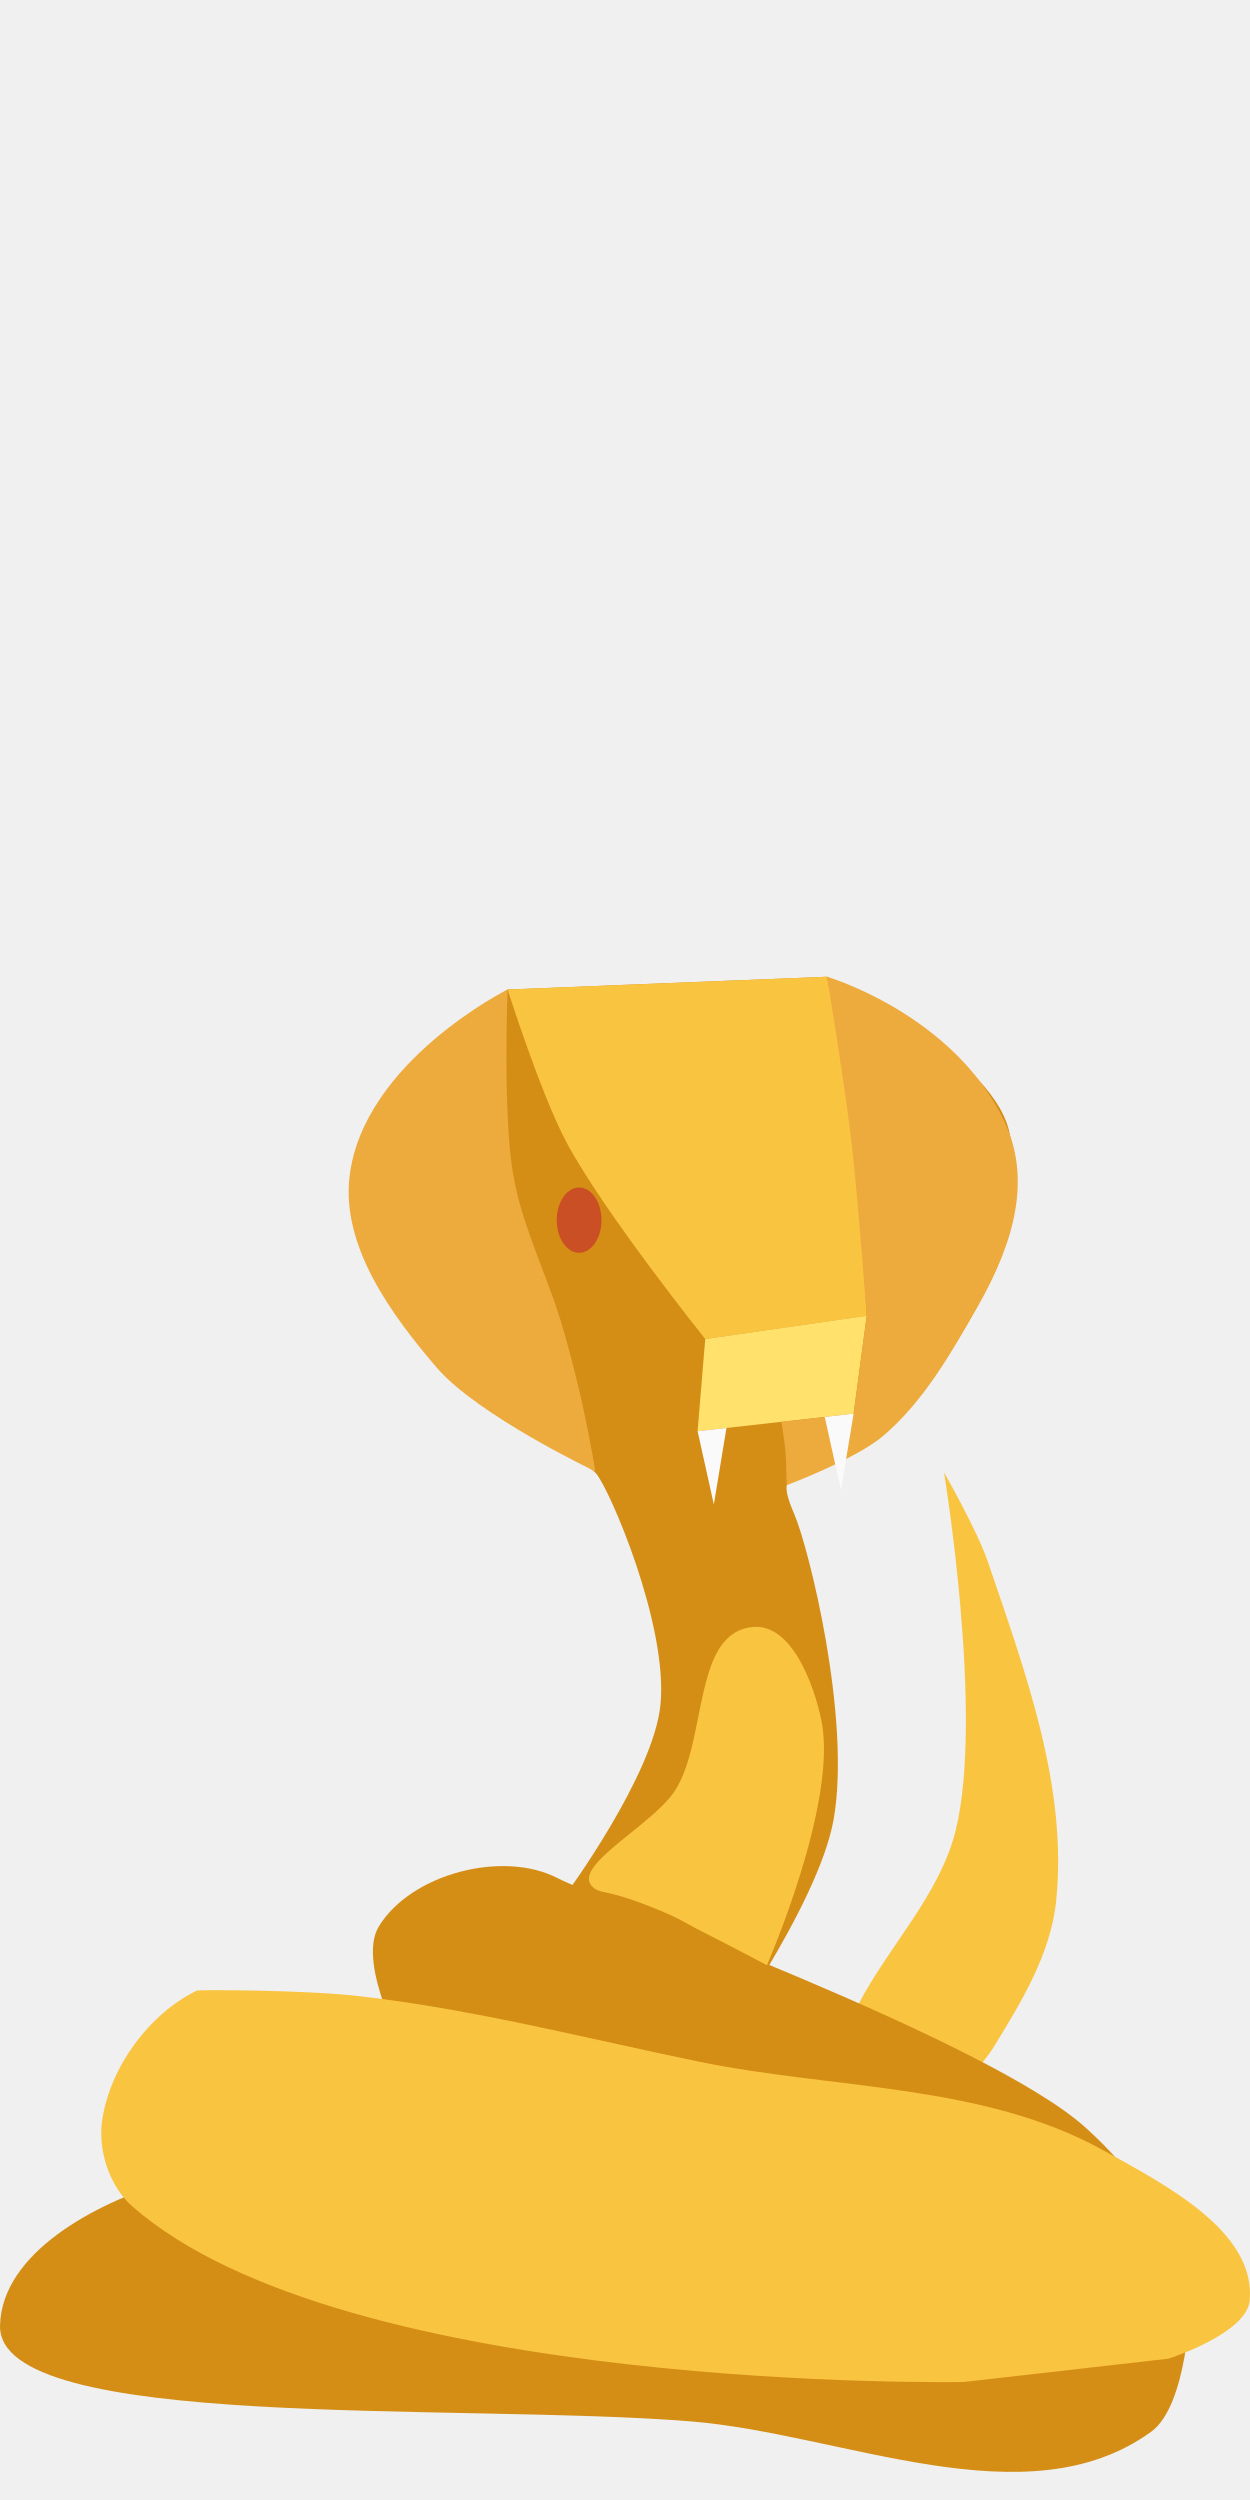
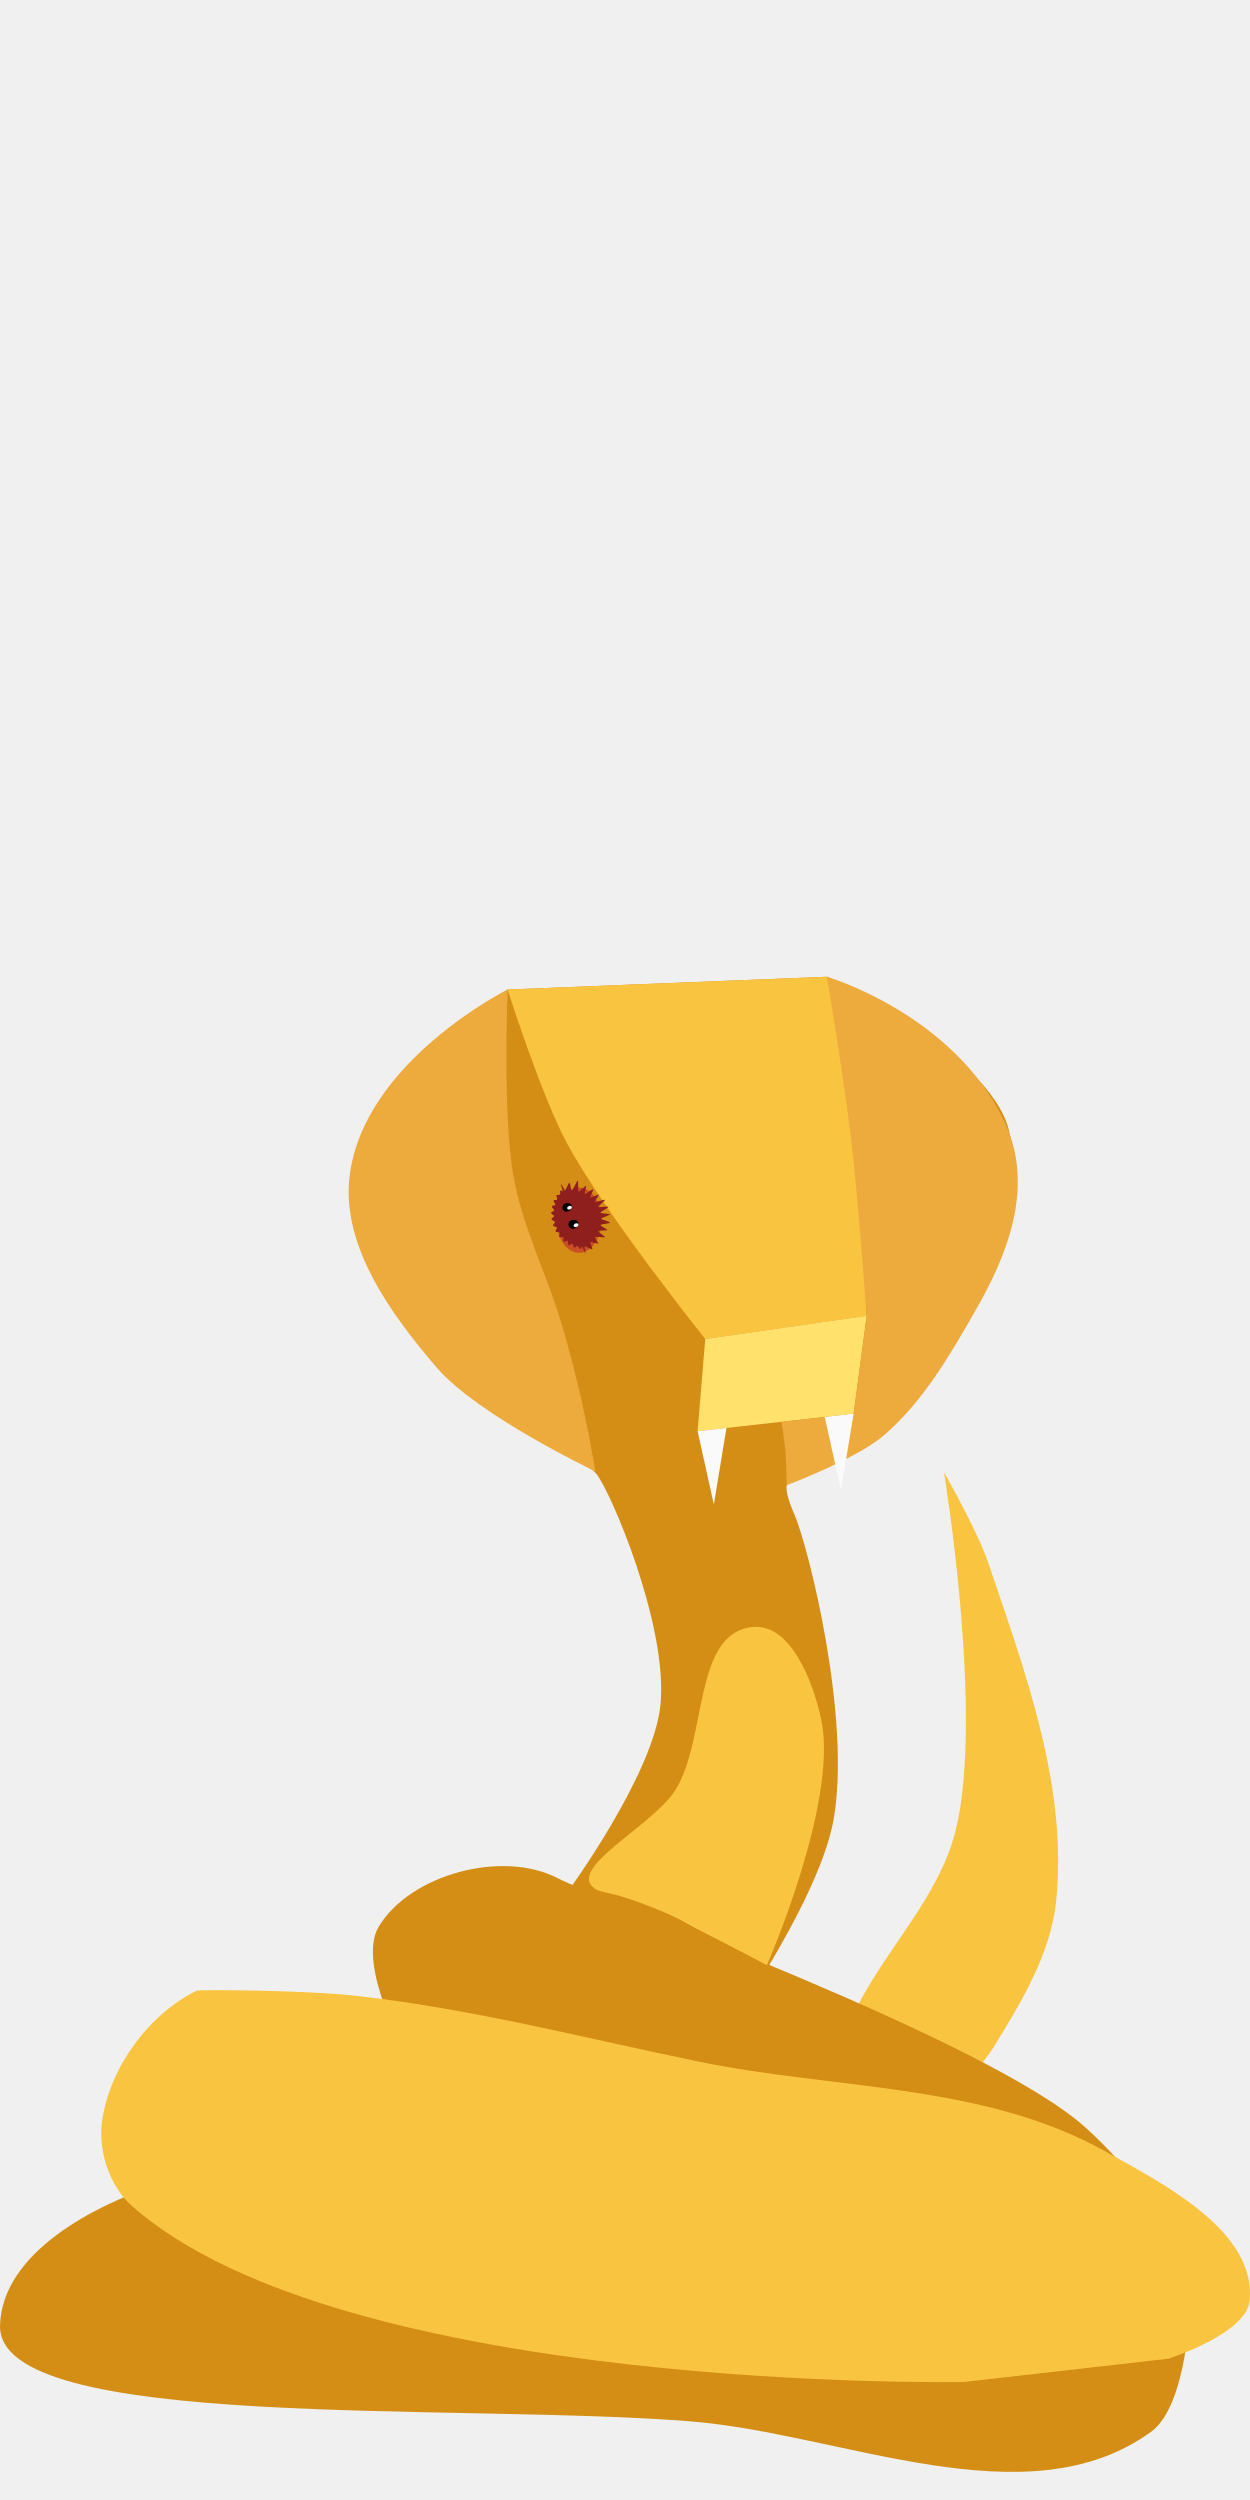
<svg xmlns="http://www.w3.org/2000/svg" width="64" height="128" viewBox="0 0 16.933 33.867" version="1.1" id="svg12297">
  <defs id="defs12294" />
  <g id="layer1">
    <g id="g68133" transform="matrix(0.5339767,0,0,0.5339767,4.635015,12.50969)">
      <path style="fill:#f9c440;fill-opacity:1;stroke:none;stroke-width:0.265px;stroke-linecap:butt;stroke-linejoin:miter;stroke-opacity:1" d="m 13.096,27.423 c 0.784,-1.501 2.075,-2.791 2.474,-4.436 0.712,-2.937 -0.301,-9.06 -0.301,-9.06 0,0 0.844,1.475 1.115,2.275 0.94,2.77 2.031,5.695 1.729,8.604 -0.14,1.344 -0.891,2.573 -1.599,3.724 -0.227,0.369 -0.834,0.996 -0.834,0.996 l -3.472,-0.281 c 0,0 0.576,-1.223 0.889,-1.822 z" id="path67987" />
      <path style="fill:#d48e15;fill-opacity:1;stroke:none;stroke-width:0.265px;stroke-linecap:butt;stroke-linejoin:miter;stroke-opacity:1" d="m 3.487,27.103 2.212,-2.505 c 0,0 2.209,-3.011 2.377,-4.784 C 8.269,17.797 6.794,14.371 6.444,13.957 6.094,13.544 3.323,12.257 2.282,10.881 1.196,9.445 0.033,7.595 0.376,5.828 0.734,3.981 4.197,1.676 4.197,1.676 l 8.104,-0.324 c 0,0 4.118,1.933 4.61,3.88 0.663,2.622 -1.182,5.526 -2.978,7.549 -0.649,0.731 -2.581,1.392 -2.581,1.392 0,0 -0.24,-0.005 0.118,0.813 0.358,0.818 1.453,5.186 0.997,7.75 -0.391,2.197 -3.093,5.938 -3.093,5.938 L 5.522,30.811 1.637,28.716 c 0,0 -1.287,-2.318 -0.707,-3.27 0.815,-1.337 3.146,-1.946 4.536,-1.225 1.091,0.566 10.925,4.102 13.394,6.328 2.469,2.226 2.66,4.391 2.66,4.391 0,0 -2.362,0.448 -3.557,0.436 C 15.362,35.35 10.239,34.274 10.239,34.274 L 2.891,32.86 c 0,0 -5.003,-1.643 -7.374,-0.924 -1.77,0.537 -4.147,1.782 -4.197,3.631 -0.074,2.706 11.635,1.961 17.508,2.434 3.887,0.313 8.541,2.554 11.697,0.263 0.928,-0.673 0.992,-3.293 0.992,-3.293 z" id="path63795" />
      <path style="fill:#f9c440;fill-opacity:1;stroke:none;stroke-width:0.265px;stroke-linecap:butt;stroke-linejoin:miter;stroke-opacity:1" d="m -3.685,27.073 c -1.22,0.593 -2.202,1.943 -2.403,3.285 -0.114,0.762 0.181,1.675 0.759,2.184 5.393,4.752 21.099,4.461 21.099,4.461 l 5.193,-0.591 c 0,0 1.986,-0.635 2.061,-1.477 0.157,-1.759 -2.149,-2.939 -3.692,-3.798 C 16.264,29.428 12.482,29.582 9.042,28.874 6.158,28.28 3.293,27.534 0.367,27.207 -0.976,27.056 -3.624,27.05 -3.685,27.073 Z" id="path66065" />
      <path style="fill:#f9c440;fill-opacity:1;stroke:none;stroke-width:0.265px;stroke-linecap:butt;stroke-linejoin:miter;stroke-opacity:1" d="m 4.197,1.676 8.104,-0.324 c 0,0 0.475,2.467 0.628,3.713 0.2,1.622 0.378,4.889 0.378,4.889 L 9.211,10.543 c 0,0 -2.557,-3.191 -3.516,-4.983 C 5.04,4.337 4.197,1.676 4.197,1.676 Z" id="path66707" />
      <path style="fill:#ffe16b;fill-opacity:1;stroke:none;stroke-width:0.265px;stroke-linecap:butt;stroke-linejoin:miter;stroke-opacity:1" d="m 9.211,10.543 -0.194,2.339 3.958,-0.445 0.332,-2.484 z" id="path66799" />
      <ellipse style="opacity:0.608;fill:#c6262e;fill-opacity:1;stroke:none;stroke-width:3.175;stroke-linecap:round;stroke-linejoin:round;paint-order:fill markers stroke" id="path67002" cx="6.011" cy="7.528" rx="0.568" ry="0.829" />
      <path style="fill:#f9c440;fill-opacity:1;stroke:none;stroke-width:0.265px;stroke-linecap:butt;stroke-linejoin:miter;stroke-opacity:1" d="m 10.775,26.43 c 0,0 1.823,-4.152 1.379,-6.233 -0.203,-0.953 -0.772,-2.443 -1.741,-2.348 -1.52,0.149 -1.145,2.851 -1.963,4.141 -0.576,0.908 -2.766,1.978 -2.047,2.493 0.19,0.136 0.335,0.036 1.368,0.441 0.858,0.336 0.905,0.425 1.353,0.648 0.555,0.277 1.653,0.858 1.653,0.858 z" id="path67135" />
    </g>
    <path style="fill:#edaa3d;fill-opacity:1;stroke:none;stroke-width:0.265px;stroke-linecap:butt;stroke-linejoin:miter;stroke-opacity:1" d="m 6.876,13.405 c 0,0 -0.067,1.685 0.076,2.51 0.124,0.717 0.472,1.378 0.673,2.077 0.187,0.639 0.331,1.286 0.44,1.941 0,0 -1.59,-0.756 -2.148,-1.405 -0.618,-0.72 -1.293,-1.647 -1.182,-2.589 0.183,-1.556 2.142,-2.535 2.142,-2.535 z" id="path68168" />
    <path style="fill:#edaa3d;fill-opacity:1;stroke:none;stroke-width:0.265px;stroke-linecap:butt;stroke-linejoin:miter;stroke-opacity:1" d="m 11.203,13.232 c 0,0 1.708,0.502 2.401,1.956 0.364,0.764 0.155,1.61 -0.36,2.512 -0.358,0.627 -0.728,1.281 -1.277,1.749 -0.373,0.319 -1.311,0.671 -1.311,0.671 0,0 -0.003,-0.297 -0.015,-0.445 -0.012,-0.138 -0.055,-0.413 -0.055,-0.413 l 0.978,-0.11 0.177,-1.326 c 0,0 -0.119,-1.616 -0.214,-2.42 -0.086,-0.727 -0.323,-2.173 -0.323,-2.173 z" id="path68340" />
    <path style="fill:#fafafa;stroke:none;stroke-width:0.265px;stroke-linecap:butt;stroke-linejoin:miter;stroke-opacity:1" d="M 9.45,19.388 9.67,20.381 9.841,19.344 Z" id="path70512" />
    <path style="fill:#fafafa;stroke:none;stroke-width:0.265px;stroke-linecap:butt;stroke-linejoin:miter;stroke-opacity:1" d="m 11.172,19.195 0.22,0.992 0.172,-1.037 z" id="path71112" />
+     <g transform="matrix(3.5139633e-4,9.7675363e-4,-9.7675363e-4,3.5139633e-4,8.080589,15.79321)" id="g1011">
+       <g id="g841">
+         <path id="path833" d="m 146.014,554.568 c 1.591,3.545 5.165,6.132 9.438,6.83 l 42.059,6.831 c 1.581,2.84 3.243,5.638 4.911,8.414 l -18.34,33.827 c -1.888,3.447 -1.577,7.5 0.781,10.702 2.349,3.221 6.4,5.152 10.76,5.091 l 42.82,-0.495 c 2.171,2.474 4.378,4.926 6.632,7.333 l -10.506,36.433 c -1.063,3.699 0.122,7.617 3.146,10.377 3.008,2.749 7.431,3.947 11.671,3.155 l 41.844,-7.838 c 2.662,2.061 5.372,4.098 8.109,6.094 l -2.189,37.566 c -0.23,3.802 1.81,7.46 5.388,9.639 3.576,2.194 8.159,2.604 12.14,1.1 l 39.174,-14.833 c 3.104,1.573 6.225,3.132 9.381,4.642 l 6.194,37.179 c 0.626,3.767 3.436,7.009 7.425,8.542 3.976,1.538 8.571,1.153 12.125,-1.009 l 35.074,-21.251 c 3.396,1.021 6.807,2.001 10.265,2.942 l 14.3,35.416 c 1.455,3.609 4.91,6.306 9.169,7.127 4.244,0.814 8.649,-0.345 11.652,-3.066 l 29.687,-26.946 c 3.522,0.409 7.048,0.789 10.584,1.114 l 21.947,32.409 c 2.226,3.281 6.218,5.33 10.565,5.413 4.334,0.083 8.41,-1.812 10.733,-5.008 l 23.126,-31.552 c 3.547,-0.188 7.099,-0.435 10.628,-0.709 l 28.682,28.058 c 2.905,2.835 7.279,4.161 11.538,3.509 4.282,-0.666 7.842,-3.222 9.418,-6.773 l 15.601,-34.846 c 3.479,-0.81 6.926,-1.668 10.365,-2.55 l 34.257,22.572 c 3.483,2.302 8.062,2.861 12.1,1.468 4.025,-1.379 6.964,-4.513 7.725,-8.252 l 7.556,-36.917 c 3.208,-1.389 6.385,-2.818 9.552,-4.281 l 38.6,16.313 c 3.92,1.661 8.535,1.422 12.17,-0.636 3.65,-2.042 5.828,-5.619 5.732,-9.426 l -0.802,-37.625 c 2.803,-1.892 5.578,-3.823 8.327,-5.78 l 41.521,9.426 c 4.218,0.946 8.677,-0.075 11.79,-2.709 3.135,-2.644 4.454,-6.513 3.53,-10.249 l -9.146,-36.808 c 2.32,-2.329 4.618,-4.687 6.875,-7.074 l 42.77,2.125 c 4.316,0.19 8.473,-1.549 10.943,-4.679 2.478,-3.11 2.918,-7.147 1.181,-10.665 l -17.104,-34.501 c 1.774,-2.712 3.535,-5.445 5.231,-8.222 l 42.278,-5.226 c 4.297,-0.526 7.954,-2.975 9.684,-6.465 1.72,-3.5 1.257,-7.533 -1.215,-10.677 L 921.479,528.24 c 0.203,-0.531 -1.999,-32.28 -21.526,-58.158 0,0 -0.169,-0.069 -0.475,-0.191 C 855.033,407.22 716.712,359.6 552.124,356.465 378.036,353.149 231.49,400.686 193.714,467.318 176.853,484.381 172.602,512.466 173.11,513.99 l -25.495,29.958 c -2.602,3.046 -3.19,7.059 -1.601,10.62 z" fill="#8f1f1d" />
+         <path id="path835" d="m 1006.008,420.45 c -1.728,-4.947 -19.723,-3.687 -24.194,-4.556 l -65.68,0.586 c -1.701,-3.954 -3.489,-7.85 -5.283,-11.713 l 42.551,-65.735 c 1.905,-4.904 12.443,-11.779 9.923,-16.227 -2.512,-4.469 -18.607,1.506 -23.153,1.708 l -67.827,12.061 c -2.313,-3.422 -4.662,-6.814 -7.059,-10.144 l 38.03,-84.758 c 1.039,-5.237 12.658,-26.514 9.45,-30.318 -3.189,-3.792 -18.273,9.018 -22.681,10.249 l -73.744,46.76 c -2.816,-2.829 -5.681,-5.624 -8.575,-8.362 l 20.894,-73.414 c 0.168,-5.358 11.334,-30.76 7.561,-33.733 -3.771,-2.993 -16.667,8.452 -20.79,10.675 l -65.16,50.814 c -3.268,-2.13 -6.552,-4.242 -9.872,-6.284 l 15.496,-86.805 c -0.726,-5.287 5.608,-32.964 1.417,-35.016 -4.174,-2.061 -26.104,22.056 -29.768,25.194 l -51.029,65.23 c -3.562,-1.346 -7.138,-2.635 -10.763,-3.867 L 660.92,74.281 c -1.585,-5.042 -1.212,-22.872 -5.67,-23.913 -4.442,-1.033 -10.15,14.875 -13.23,18.788 l -44.103,87.736 c -3.682,-0.482 -7.366,-0.922 -11.061,-1.283 L 564.527,54.643 C 562.143,50.081 559.614,35 555.078,35 c -4.522,0 -8.035,18.07 -10.396,22.631 l -27.077,97.982 c -3.695,0.361 -7.396,0.801 -11.07,1.283 L 468.137,67.88 c -3.084,-3.914 -8.33,-23.237 -12.758,-22.205 -4.455,1.053 -3.621,15.455 -5.197,20.497 l -11.499,106.627 c -3.614,1.232 -7.193,2.532 -10.764,3.867 l -34.912,-44.734 c -3.677,-3.148 -24.165,-34.096 -28.351,-32.026 -4.172,2.051 -1.167,34.426 -1.89,39.712 l 1.271,68.443 c -3.32,2.042 -6.606,4.14 -9.883,6.284 l -63.681,-59.354 c -4.12,-2.232 -12.786,-11.533 -16.538,-8.541 -3.769,2.974 -0.643,16.419 -0.472,21.778 l 23.196,91.775 c -2.887,2.738 -5.745,5.533 -8.575,8.362 l -69.905,-43.344 c -4.418,-1.22 -18.065,-11.905 -21.263,-8.113 -3.218,3.804 4.164,7.809 5.197,13.047 l 36.995,96.478 c -2.376,3.342 -4.729,6.721 -7.034,10.144 L 118.07,298.04 c -4.506,-0.151 -16.917,-6.178 -19.435,-1.708 -2.522,4.447 8.045,10.896 9.923,15.8 l 85.012,92.637 c -1.798,3.863 -3.583,7.759 -5.3,11.713 l -82.547,-9.979 c -4.47,0.857 -16.217,-1.544 -17.956,3.415 -1.728,4.972 9.648,11.415 12.286,15.774 l 61.741,66.493 c -0.201,0.755 2.702,45.391 23.563,81.296 0,0 0.177,0.092 0.499,0.258 47.554,87.035 192.733,150.364 364.46,150.364 181.639,0 333.578,-70.85 371.705,-165.663 17.261,-24.474 21.158,-64.123 20.598,-66.255 l 50.158,-54.084 c 2.656,-4.362 14.956,-12.68 13.231,-17.651 z" fill="#8f1f1d" />
+         <path id="path837" d="m 195.34,493.008 c 0,0 -94.761,13.599 -116.083,18.311 -21.321,4.711 -7.095,8.297 0,9.421 24.757,3.927 146.88,7.067 149.25,7.853 2.369,0.785 -33.167,-35.585 -33.167,-35.585 z" fill="#8f1f1d" />
+         <path id="path839" d="m 896.038,499.622 c 0,0 94.762,13.6 116.083,18.311 21.32,4.712 7.095,8.298 0,9.422 -24.758,3.927 -146.88,7.067 -149.249,7.853 -2.37,0.784 33.166,-35.586 33.166,-35.586 z" fill="#8f1f1d" />
+       </g>
+       <g transform="translate(-48,14)" id="g847">
+         <path id="path843" d="m 467.982,486.018 c 0,0 -41.096,-44.997 -82.191,0 0,0 -32.292,60.001 0,89.998 0,0 52.837,41.999 82.191,0 0,0 35.226,-33.002 0,-89.998 z" />
+         <path id="path845" d="m 420.404,502.71 c 0,17.521 10.329,31.727 23.066,31.727 12.735,0 23.064,-14.205 23.064,-31.727 0,-17.522 -10.329,-31.728 -23.064,-31.728 -12.738,0 -23.066,14.206 -23.066,31.728 z" fill="#ffffff" />
+       </g>
+       <g transform="translate(-48,14)" id="g853">
+         <path id="path849" d="m 698.226,469.498 c 0,0 -70.494,-31.212 -89.735,38.454 0,0 -20.153,81.201 57.891,85.784 -10e-4,0 99.518,-19.168 31.844,-124.238 z" />
+         <path id="path851" d="m 662.819,499.628 c 0,18.068 10.65,32.723 23.79,32.723 13.133,0 23.786,-14.654 23.786,-32.723 0,-18.072 -10.653,-32.723 -23.786,-32.723 -13.139,0 -23.79,14.651 -23.79,32.723 z" fill="#ffffff" />
+       </g>
+     </g>
  </g>
</svg>
